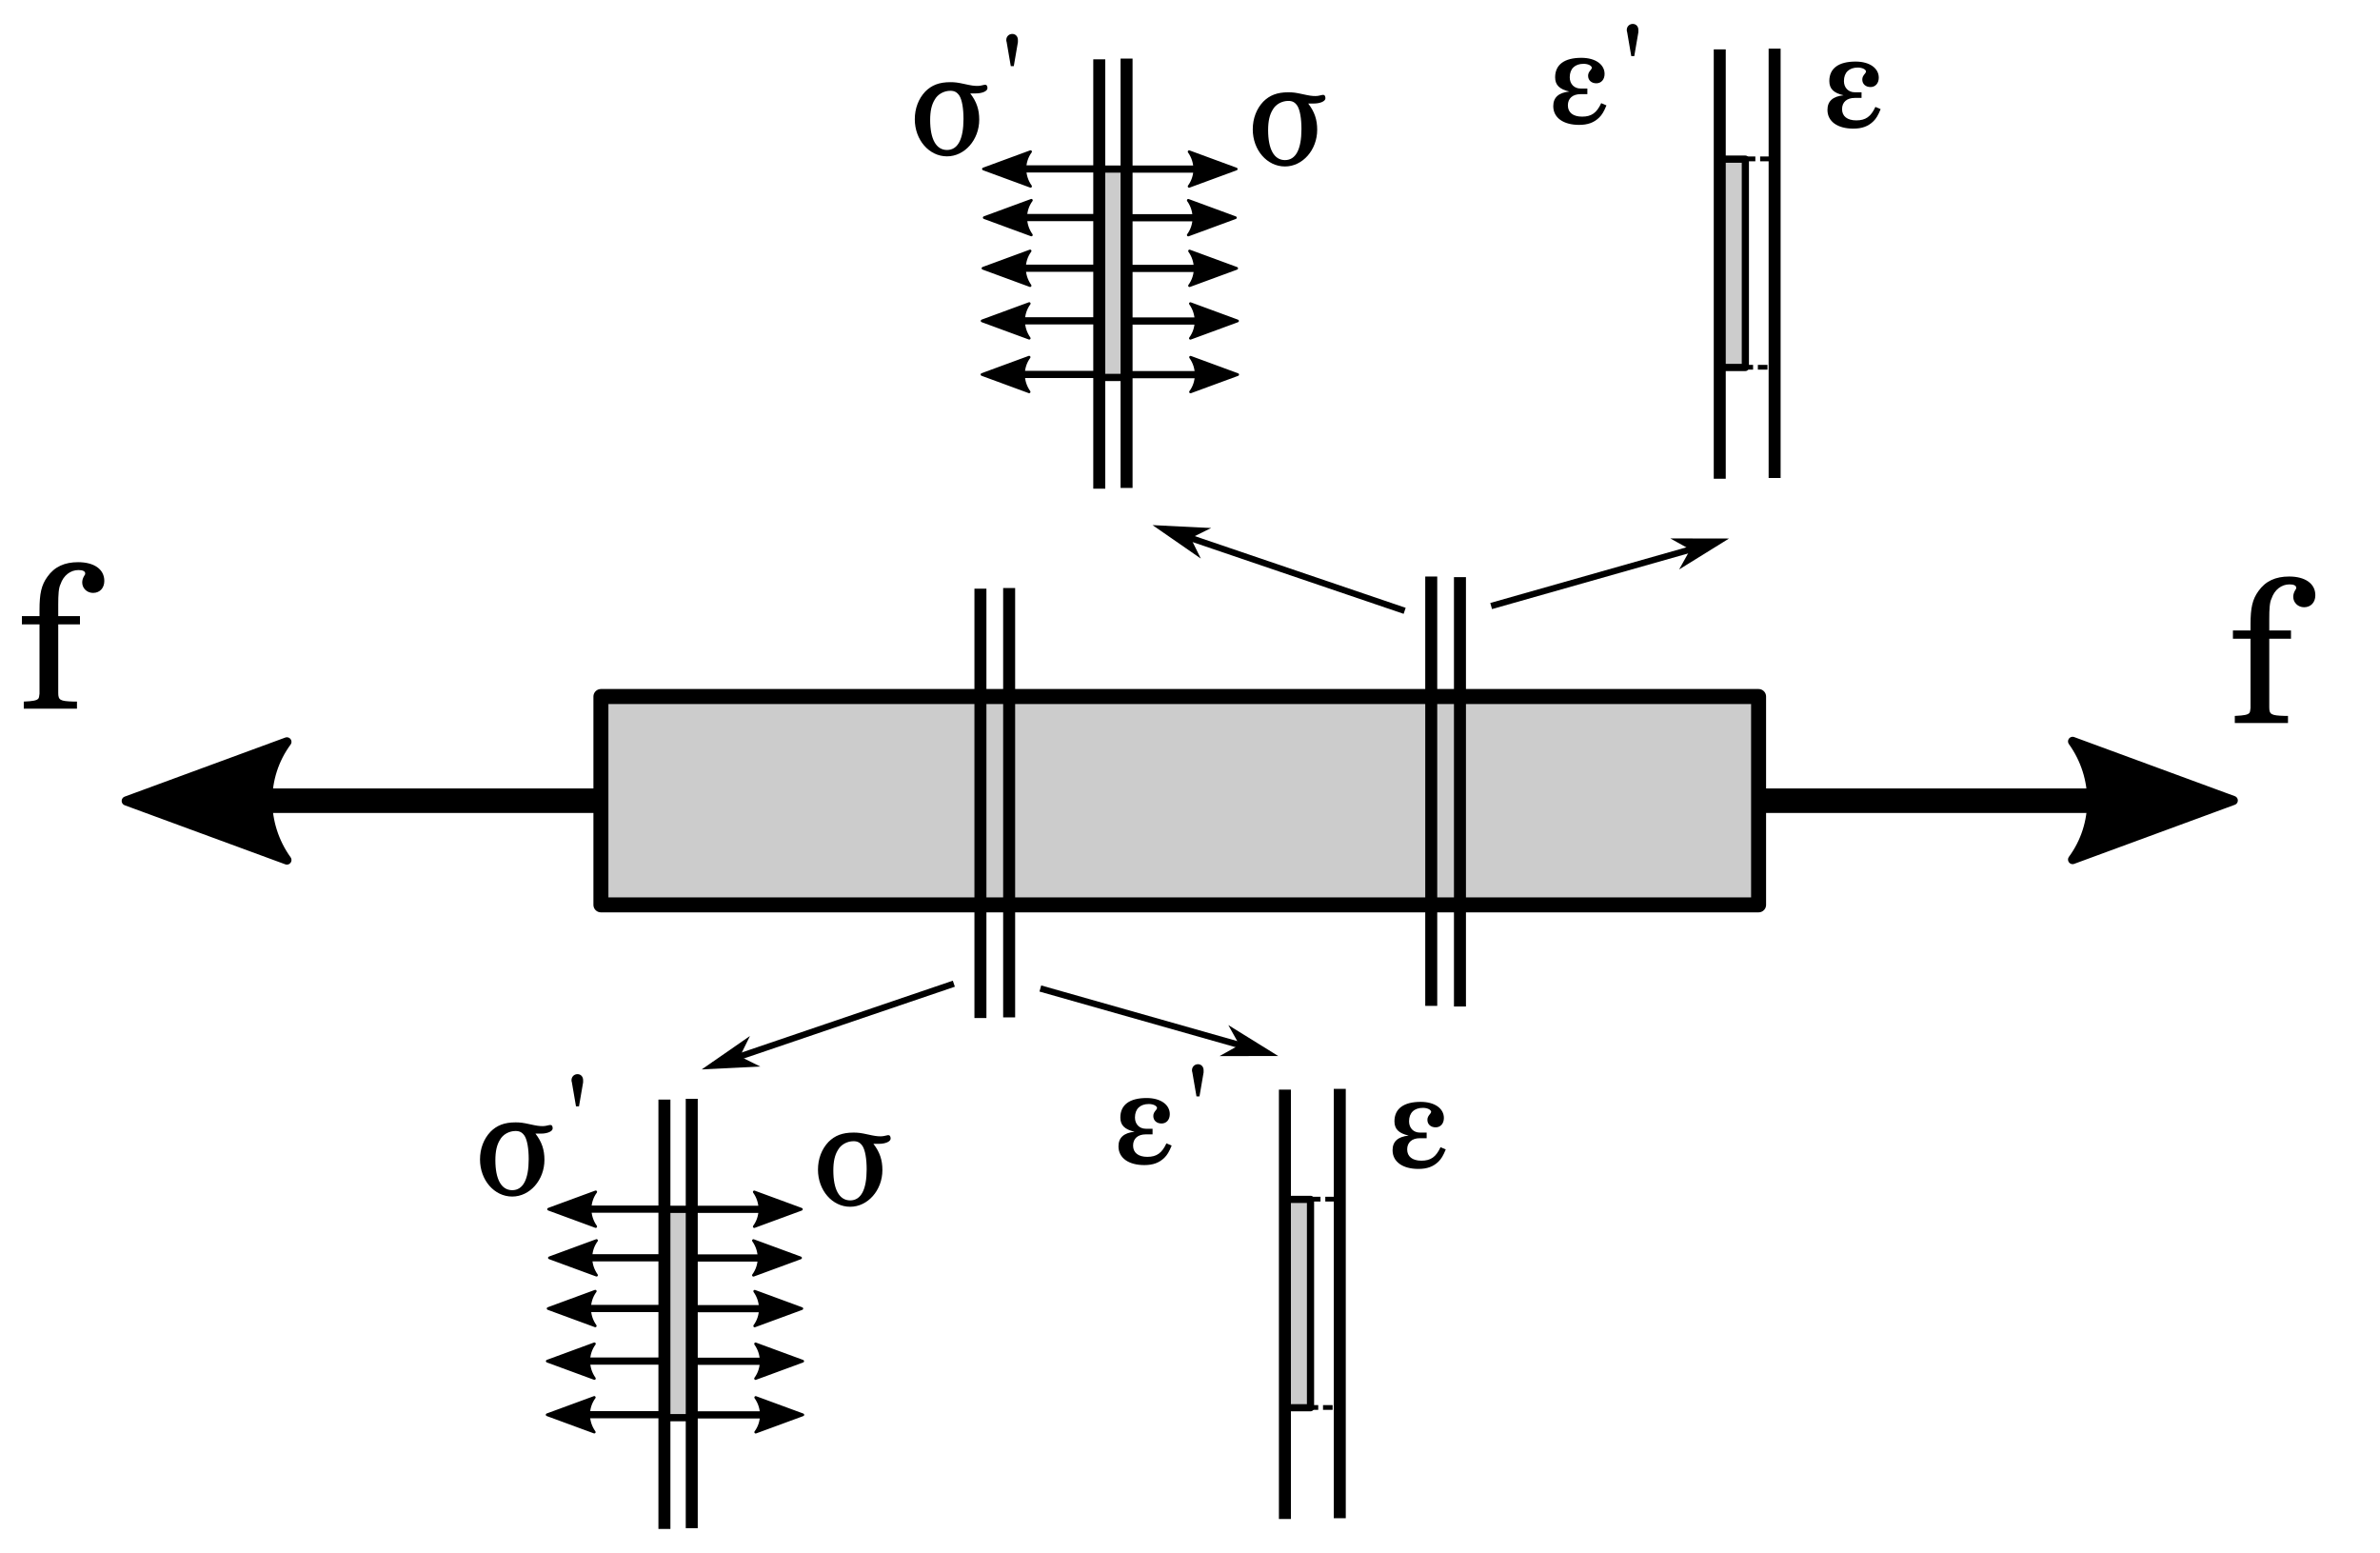
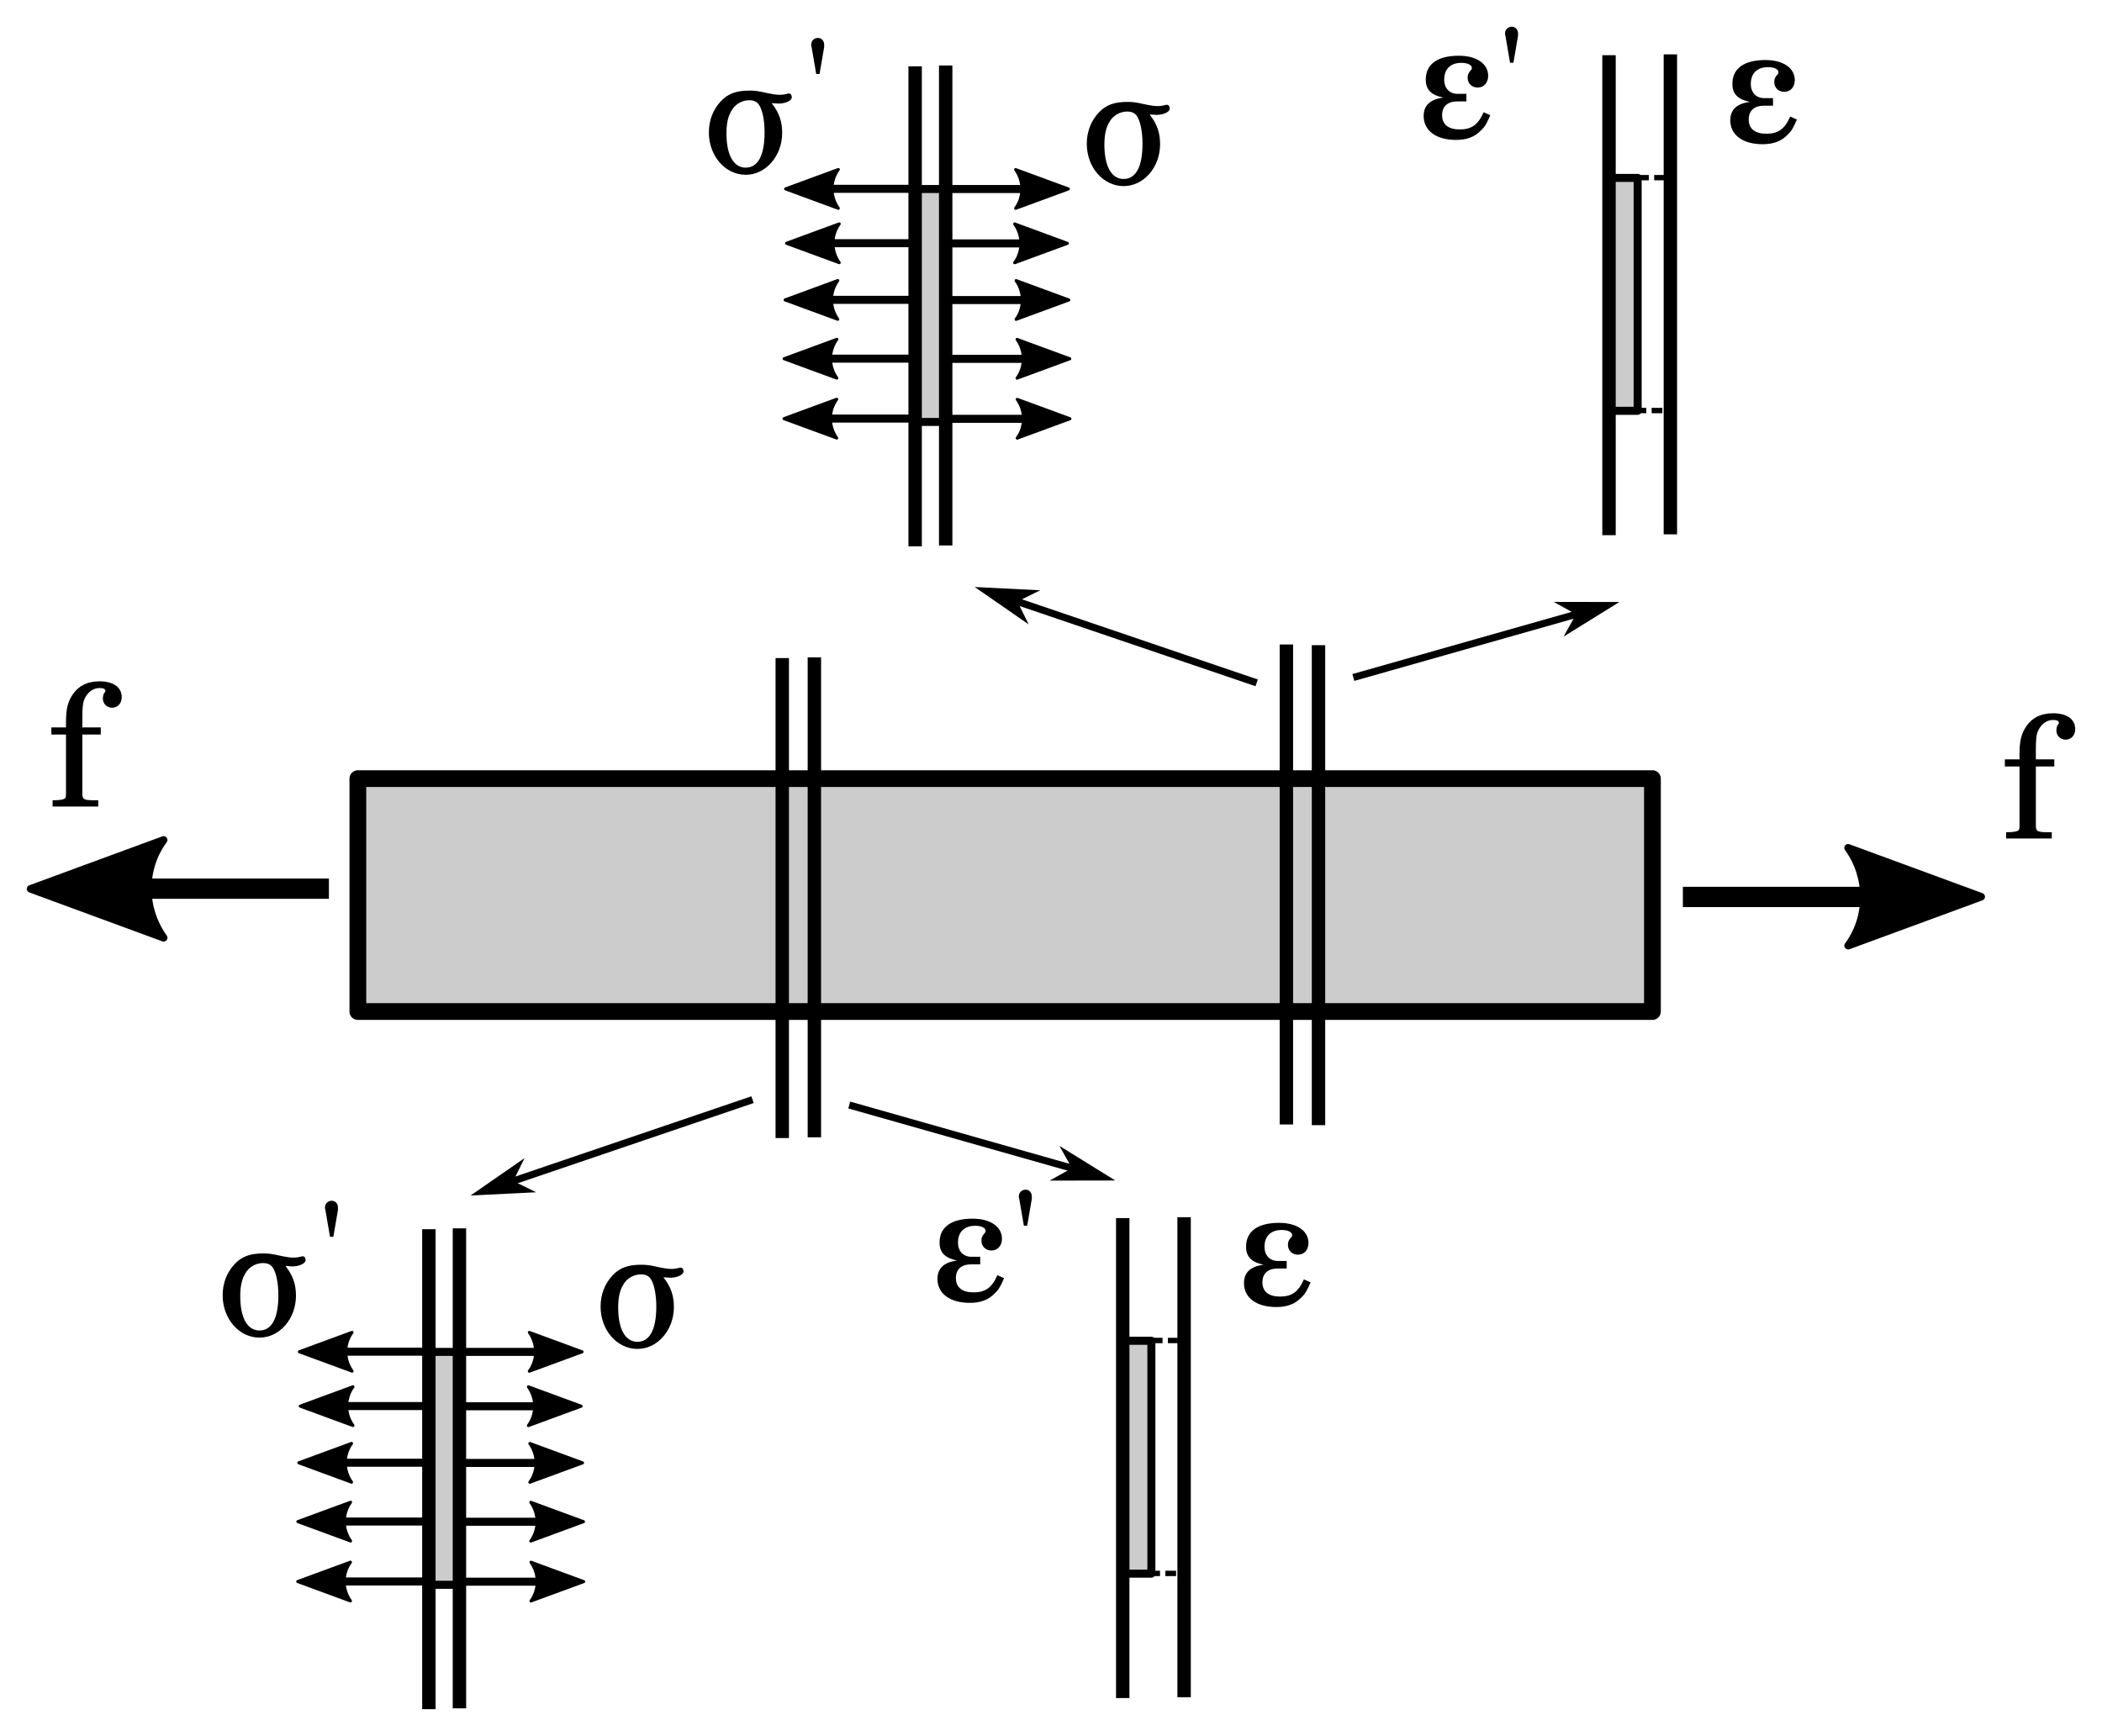
- <svg xmlns="http://www.w3.org/2000/svg" width="99.279mm" height="64.766mm" viewBox="0 0 99.279 64.766" version="1.1" id="svg8">
+ <svg xmlns="http://www.w3.org/2000/svg" width="78.41mm" height="64.766mm" viewBox="0 0 78.41 64.766" version="1.1" id="svg8">
  <defs id="defs2">
    <marker style="overflow:visible" id="marker4915" refX="0" refY="0" orient="auto">
      <path transform="matrix(-0.4,0,0,-0.4,-4,0)" style="fill:#000000;fill-opacity:1;fill-rule:evenodd;stroke:#000000;stroke-width:1pt;stroke-opacity:1" d="M 0,0 5,-5 -12.5,0 5,5 Z" id="path4913" />
    </marker>
    <marker orient="auto" refY="0" refX="0" id="Arrow1Mend" style="overflow:visible">
      <path id="path4651" d="M 0,0 5,-5 -12.5,0 5,5 Z" style="fill:#000000;fill-opacity:1;fill-rule:evenodd;stroke:#000000;stroke-width:1pt;stroke-opacity:1" transform="matrix(-0.4,0,0,-0.4,-4,0)" />
    </marker>
    <marker style="overflow:visible" id="marker4909" refX="0" refY="0" orient="auto">
      <path transform="matrix(-0.2,0,0,-0.2,-1.2,0)" style="fill:#000000;fill-opacity:1;fill-rule:evenodd;stroke:#000000;stroke-width:1pt;stroke-opacity:1" d="M 0,0 5,-5 -12.5,0 5,5 Z" id="path4907" />
    </marker>
    <marker style="overflow:visible" id="marker5745" refX="0" refY="0" orient="auto">
      <path transform="scale(-0.6)" d="M 8.719,4.034 -2.207,0.016 8.719,-4.002 c -1.745,2.372 -1.735,5.617 -6e-7,8.035 z" style="fill:#000000;fill-opacity:1;fill-rule:evenodd;stroke:#000000;stroke-width:0.625;stroke-linejoin:round;stroke-opacity:1" id="path5743" />
    </marker>
    <marker orient="auto" refY="0" refX="0" id="marker10195" style="overflow:visible">
      <path id="path10193" d="M 0,0 5,-5 -12.5,0 5,5 Z" style="fill:#000000;fill-opacity:1;fill-rule:evenodd;stroke:#000000;stroke-width:1pt;stroke-opacity:1" transform="matrix(-0.4,0,0,-0.4,-4,0)" />
    </marker>
    <marker style="overflow:visible" id="marker9957" refX="0" refY="0" orient="auto">
      <path transform="matrix(0.4,0,0,0.4,4,0)" style="fill:#000000;fill-opacity:1;fill-rule:evenodd;stroke:#000000;stroke-width:1pt;stroke-opacity:1" d="M 0,0 5,-5 -12.5,0 5,5 Z" id="path9955" />
    </marker>
    <marker orient="auto" refY="0" refX="0" id="Arrow1Sstart" style="overflow:visible">
      <path id="path8677" d="M 0,0 5,-5 -12.5,0 5,5 Z" style="fill:#666666;fill-opacity:1;fill-rule:evenodd;stroke:#666666;stroke-width:1pt;stroke-opacity:1" transform="matrix(0.2,0,0,0.2,1.2,0)" />
    </marker>
    <marker orient="auto" refY="0" refX="0" id="Arrow2Send" style="overflow:visible">
      <path id="path8698" style="fill:#000000;fill-opacity:1;fill-rule:evenodd;stroke:#000000;stroke-width:0.625;stroke-linejoin:round;stroke-opacity:1" d="M 8.719,4.034 -2.207,0.016 8.719,-4.002 c -1.745,2.372 -1.735,5.617 -6e-7,8.035 z" transform="matrix(-0.3,0,0,-0.3,0.69,0)" />
    </marker>
    <marker orient="auto" refY="0" refX="0" id="marker9163" style="overflow:visible">
      <path id="path9161" style="fill:#000000;fill-opacity:1;fill-rule:evenodd;stroke:#000000;stroke-width:0.625;stroke-linejoin:round;stroke-opacity:1" d="M 8.719,4.034 -2.207,0.016 8.719,-4.002 c -1.745,2.372 -1.735,5.617 -6e-7,8.035 z" transform="scale(-0.6)" />
    </marker>
    <marker orient="auto" refY="0" refX="0" id="Arrow1Send" style="overflow:visible">
      <path id="path8680" d="M 0,0 5,-5 -12.5,0 5,5 Z" style="fill:#000000;fill-opacity:1;fill-rule:evenodd;stroke:#000000;stroke-width:1pt;stroke-opacity:1" transform="matrix(-0.2,0,0,-0.2,-1.2,0)" />
    </marker>
    <marker orient="auto" refY="0" refX="0" id="Arrow2Mend" style="overflow:visible">
      <path id="path8692" style="fill:#000000;fill-opacity:1;fill-rule:evenodd;stroke:#000000;stroke-width:0.625;stroke-linejoin:round;stroke-opacity:1" d="M 8.719,4.034 -2.207,0.016 8.719,-4.002 c -1.745,2.372 -1.735,5.617 -6e-7,8.035 z" transform="scale(-0.6)" />
    </marker>
    <marker orient="auto" refY="0" refX="0" id="Arrow2Lend" style="overflow:visible">
      <path id="path8686" style="fill:#000000;fill-opacity:1;fill-rule:evenodd;stroke:#000000;stroke-width:0.625;stroke-linejoin:round;stroke-opacity:1" d="M 8.719,4.034 -2.207,0.016 8.719,-4.002 c -1.745,2.372 -1.735,5.617 -6e-7,8.035 z" transform="matrix(-1.1,0,0,-1.1,-1.1,0)" />
    </marker>
    <marker orient="auto" refY="0" refX="0" id="Arrow1Lstart" style="overflow:visible">
      <path id="path8665" d="M 0,0 5,-5 -12.5,0 5,5 Z" style="fill:#000000;fill-opacity:1;fill-rule:evenodd;stroke:#000000;stroke-width:1pt;stroke-opacity:1" transform="matrix(0.8,0,0,0.8,10,0)" />
    </marker>
    <marker orient="auto" refY="0" refX="0" id="marker9163-3" style="overflow:visible">
      <path id="path9161-6" style="fill:#000000;fill-opacity:1;fill-rule:evenodd;stroke:#000000;stroke-width:0.625;stroke-linejoin:round;stroke-opacity:1" d="M 8.719,4.034 -2.207,0.016 8.719,-4.002 c -1.745,2.372 -1.735,5.617 -6e-7,8.035 z" transform="scale(-0.6)" />
    </marker>
    <marker orient="auto" refY="0" refX="0" id="marker9163-6" style="overflow:visible">
      <path id="path9161-2" style="fill:#000000;fill-opacity:1;fill-rule:evenodd;stroke:#000000;stroke-width:0.625;stroke-linejoin:round;stroke-opacity:1" d="M 8.719,4.034 -2.207,0.016 8.719,-4.002 c -1.745,2.372 -1.735,5.617 -6e-7,8.035 z" transform="scale(-0.6)" />
    </marker>
    <marker style="overflow:visible" id="marker5745-0" refX="0" refY="0" orient="auto">
      <path transform="scale(-0.6)" d="M 8.719,4.034 -2.207,0.016 8.719,-4.002 c -1.745,2.372 -1.735,5.617 -6e-7,8.035 z" style="fill:#000000;fill-opacity:1;fill-rule:evenodd;stroke:#000000;stroke-width:0.625;stroke-linejoin:round;stroke-opacity:1" id="path5743-9" />
    </marker>
    <marker style="overflow:visible" id="marker5745-0-6" refX="0" refY="0" orient="auto">
      <path transform="scale(-0.6)" d="M 8.719,4.034 -2.207,0.016 8.719,-4.002 c -1.745,2.372 -1.735,5.617 -6e-7,8.035 z" style="fill:#000000;fill-opacity:1;fill-rule:evenodd;stroke:#000000;stroke-width:0.625;stroke-linejoin:round;stroke-opacity:1" id="path5743-9-0" />
    </marker>
    <marker style="overflow:visible" id="marker5745-6" refX="0" refY="0" orient="auto">
      <path transform="scale(-0.6)" d="M 8.719,4.034 -2.207,0.016 8.719,-4.002 c -1.745,2.372 -1.735,5.617 -6e-7,8.035 z" style="fill:#000000;fill-opacity:1;fill-rule:evenodd;stroke:#000000;stroke-width:0.625;stroke-linejoin:round;stroke-opacity:1" id="path5743-2" />
    </marker>
    <marker style="overflow:visible" id="marker5745-0-6-8" refX="0" refY="0" orient="auto">
      <path transform="scale(-0.6)" d="M 8.719,4.034 -2.207,0.016 8.719,-4.002 c -1.745,2.372 -1.735,5.617 -6e-7,8.035 z" style="fill:#000000;fill-opacity:1;fill-rule:evenodd;stroke:#000000;stroke-width:0.625;stroke-linejoin:round;stroke-opacity:1" id="path5743-9-0-7" />
    </marker>
    <marker style="overflow:visible" id="marker5745-0-6-8-7" refX="0" refY="0" orient="auto">
      <path transform="scale(-0.6)" d="M 8.719,4.034 -2.207,0.016 8.719,-4.002 c -1.745,2.372 -1.735,5.617 -6e-7,8.035 z" style="fill:#000000;fill-opacity:1;fill-rule:evenodd;stroke:#000000;stroke-width:0.625;stroke-linejoin:round;stroke-opacity:1" id="path5743-9-0-7-5" />
    </marker>
    <marker style="overflow:visible" id="marker5745-0-6-3" refX="0" refY="0" orient="auto">
      <path transform="scale(-0.6)" d="M 8.719,4.034 -2.207,0.016 8.719,-4.002 c -1.745,2.372 -1.735,5.617 -6e-7,8.035 z" style="fill:#000000;fill-opacity:1;fill-rule:evenodd;stroke:#000000;stroke-width:0.625;stroke-linejoin:round;stroke-opacity:1" id="path5743-9-0-5" />
    </marker>
    <marker style="overflow:visible" id="marker5745-6-6" refX="0" refY="0" orient="auto">
      <path transform="scale(-0.6)" d="M 8.719,4.034 -2.207,0.016 8.719,-4.002 c -1.745,2.372 -1.735,5.617 -6e-7,8.035 z" style="fill:#000000;fill-opacity:1;fill-rule:evenodd;stroke:#000000;stroke-width:0.625;stroke-linejoin:round;stroke-opacity:1" id="path5743-2-2" />
    </marker>
    <marker style="overflow:visible" id="marker5745-0-9" refX="0" refY="0" orient="auto">
      <path transform="scale(-0.6)" d="M 8.719,4.034 -2.207,0.016 8.719,-4.002 c -1.745,2.372 -1.735,5.617 -6e-7,8.035 z" style="fill:#000000;fill-opacity:1;fill-rule:evenodd;stroke:#000000;stroke-width:0.625;stroke-linejoin:round;stroke-opacity:1" id="path5743-9-1" />
    </marker>
    <marker style="overflow:visible" id="marker5745-2" refX="0" refY="0" orient="auto">
      <path transform="scale(-0.6)" d="M 8.719,4.034 -2.207,0.016 8.719,-4.002 c -1.745,2.372 -1.735,5.617 -6e-7,8.035 z" style="fill:#000000;fill-opacity:1;fill-rule:evenodd;stroke:#000000;stroke-width:0.625;stroke-linejoin:round;stroke-opacity:1" id="path5743-7" />
    </marker>
    <marker style="overflow:visible" id="marker5745-0-6-8-7-6" refX="0" refY="0" orient="auto">
      <path transform="scale(-0.6)" d="M 8.719,4.034 -2.207,0.016 8.719,-4.002 c -1.745,2.372 -1.735,5.617 -6e-7,8.035 z" style="fill:#000000;fill-opacity:1;fill-rule:evenodd;stroke:#000000;stroke-width:0.625;stroke-linejoin:round;stroke-opacity:1" id="path5743-9-0-7-5-1" />
    </marker>
    <marker style="overflow:visible" id="marker5745-0-6-3-8" refX="0" refY="0" orient="auto">
      <path transform="scale(-0.6)" d="M 8.719,4.034 -2.207,0.016 8.719,-4.002 c -1.745,2.372 -1.735,5.617 -6e-7,8.035 z" style="fill:#000000;fill-opacity:1;fill-rule:evenodd;stroke:#000000;stroke-width:0.625;stroke-linejoin:round;stroke-opacity:1" id="path5743-9-0-5-7" />
    </marker>
    <marker style="overflow:visible" id="marker5745-6-6-9" refX="0" refY="0" orient="auto">
      <path transform="scale(-0.6)" d="M 8.719,4.034 -2.207,0.016 8.719,-4.002 c -1.745,2.372 -1.735,5.617 -6e-7,8.035 z" style="fill:#000000;fill-opacity:1;fill-rule:evenodd;stroke:#000000;stroke-width:0.625;stroke-linejoin:round;stroke-opacity:1" id="path5743-2-2-2" />
    </marker>
    <marker style="overflow:visible" id="marker5745-0-9-0" refX="0" refY="0" orient="auto">
      <path transform="scale(-0.6)" d="M 8.719,4.034 -2.207,0.016 8.719,-4.002 c -1.745,2.372 -1.735,5.617 -6e-7,8.035 z" style="fill:#000000;fill-opacity:1;fill-rule:evenodd;stroke:#000000;stroke-width:0.625;stroke-linejoin:round;stroke-opacity:1" id="path5743-9-1-2" />
    </marker>
    <marker style="overflow:visible" id="marker5745-2-3" refX="0" refY="0" orient="auto">
      <path transform="scale(-0.6)" d="M 8.719,4.034 -2.207,0.016 8.719,-4.002 c -1.745,2.372 -1.735,5.617 -6e-7,8.035 z" style="fill:#000000;fill-opacity:1;fill-rule:evenodd;stroke:#000000;stroke-width:0.625;stroke-linejoin:round;stroke-opacity:1" id="path5743-7-7" />
    </marker>
    <marker style="overflow:visible" id="marker5745-0-6-8-5" refX="0" refY="0" orient="auto">
      <path transform="scale(-0.6)" d="M 8.719,4.034 -2.207,0.016 8.719,-4.002 c -1.745,2.372 -1.735,5.617 -6e-7,8.035 z" style="fill:#000000;fill-opacity:1;fill-rule:evenodd;stroke:#000000;stroke-width:0.625;stroke-linejoin:round;stroke-opacity:1" id="path5743-9-0-7-9" />
    </marker>
    <marker style="overflow:visible" id="marker5745-0-6-2" refX="0" refY="0" orient="auto">
      <path transform="scale(-0.6)" d="M 8.719,4.034 -2.207,0.016 8.719,-4.002 c -1.745,2.372 -1.735,5.617 -6e-7,8.035 z" style="fill:#000000;fill-opacity:1;fill-rule:evenodd;stroke:#000000;stroke-width:0.625;stroke-linejoin:round;stroke-opacity:1" id="path5743-9-0-2" />
    </marker>
    <marker style="overflow:visible" id="marker5745-6-8" refX="0" refY="0" orient="auto">
      <path transform="scale(-0.6)" d="M 8.719,4.034 -2.207,0.016 8.719,-4.002 c -1.745,2.372 -1.735,5.617 -6e-7,8.035 z" style="fill:#000000;fill-opacity:1;fill-rule:evenodd;stroke:#000000;stroke-width:0.625;stroke-linejoin:round;stroke-opacity:1" id="path5743-2-9" />
    </marker>
    <marker style="overflow:visible" id="marker5745-0-7" refX="0" refY="0" orient="auto">
      <path transform="scale(-0.6)" d="M 8.719,4.034 -2.207,0.016 8.719,-4.002 c -1.745,2.372 -1.735,5.617 -6e-7,8.035 z" style="fill:#000000;fill-opacity:1;fill-rule:evenodd;stroke:#000000;stroke-width:0.625;stroke-linejoin:round;stroke-opacity:1" id="path5743-9-3" />
    </marker>
    <marker style="overflow:visible" id="marker5745-61" refX="0" refY="0" orient="auto">
      <path transform="scale(-0.6)" d="M 8.719,4.034 -2.207,0.016 8.719,-4.002 c -1.745,2.372 -1.735,5.617 -6e-7,8.035 z" style="fill:#000000;fill-opacity:1;fill-rule:evenodd;stroke:#000000;stroke-width:0.625;stroke-linejoin:round;stroke-opacity:1" id="path5743-29" />
    </marker>
    <marker style="overflow:visible" id="marker4915-3" refX="0" refY="0" orient="auto">
      <path transform="matrix(-0.4,0,0,-0.4,-4,0)" style="fill:#000000;fill-opacity:1;fill-rule:evenodd;stroke:#000000;stroke-width:1pt;stroke-opacity:1" d="M 0,0 5,-5 -12.5,0 5,5 Z" id="path4913-6" />
    </marker>
    <marker orient="auto" refY="0" refX="0" id="Arrow1Mend-7" style="overflow:visible">
      <path id="path4651-5" d="M 0,0 5,-5 -12.5,0 5,5 Z" style="fill:#000000;fill-opacity:1;fill-rule:evenodd;stroke:#000000;stroke-width:1pt;stroke-opacity:1" transform="matrix(-0.4,0,0,-0.4,-4,0)" />
    </marker>
    <marker style="overflow:visible" id="marker5745-0-6-8-7-2" refX="0" refY="0" orient="auto">
      <path transform="scale(-0.6)" d="M 8.719,4.034 -2.207,0.016 8.719,-4.002 c -1.745,2.372 -1.735,5.617 -6e-7,8.035 z" style="fill:#000000;fill-opacity:1;fill-rule:evenodd;stroke:#000000;stroke-width:0.625;stroke-linejoin:round;stroke-opacity:1" id="path5743-9-0-7-5-7" />
    </marker>
    <marker style="overflow:visible" id="marker5745-0-6-3-0" refX="0" refY="0" orient="auto">
      <path transform="scale(-0.6)" d="M 8.719,4.034 -2.207,0.016 8.719,-4.002 c -1.745,2.372 -1.735,5.617 -6e-7,8.035 z" style="fill:#000000;fill-opacity:1;fill-rule:evenodd;stroke:#000000;stroke-width:0.625;stroke-linejoin:round;stroke-opacity:1" id="path5743-9-0-5-9" />
    </marker>
    <marker style="overflow:visible" id="marker5745-6-6-3" refX="0" refY="0" orient="auto">
      <path transform="scale(-0.6)" d="M 8.719,4.034 -2.207,0.016 8.719,-4.002 c -1.745,2.372 -1.735,5.617 -6e-7,8.035 z" style="fill:#000000;fill-opacity:1;fill-rule:evenodd;stroke:#000000;stroke-width:0.625;stroke-linejoin:round;stroke-opacity:1" id="path5743-2-2-6" />
    </marker>
    <marker style="overflow:visible" id="marker5745-0-9-06" refX="0" refY="0" orient="auto">
      <path transform="scale(-0.6)" d="M 8.719,4.034 -2.207,0.016 8.719,-4.002 c -1.745,2.372 -1.735,5.617 -6e-7,8.035 z" style="fill:#000000;fill-opacity:1;fill-rule:evenodd;stroke:#000000;stroke-width:0.625;stroke-linejoin:round;stroke-opacity:1" id="path5743-9-1-26" />
    </marker>
    <marker style="overflow:visible" id="marker5745-2-1" refX="0" refY="0" orient="auto">
      <path transform="scale(-0.6)" d="M 8.719,4.034 -2.207,0.016 8.719,-4.002 c -1.745,2.372 -1.735,5.617 -6e-7,8.035 z" style="fill:#000000;fill-opacity:1;fill-rule:evenodd;stroke:#000000;stroke-width:0.625;stroke-linejoin:round;stroke-opacity:1" id="path5743-7-8" />
    </marker>
    <marker style="overflow:visible" id="marker5745-0-6-8-79" refX="0" refY="0" orient="auto">
      <path transform="scale(-0.6)" d="M 8.719,4.034 -2.207,0.016 8.719,-4.002 c -1.745,2.372 -1.735,5.617 -6e-7,8.035 z" style="fill:#000000;fill-opacity:1;fill-rule:evenodd;stroke:#000000;stroke-width:0.625;stroke-linejoin:round;stroke-opacity:1" id="path5743-9-0-7-2" />
    </marker>
    <marker style="overflow:visible" id="marker5745-0-6-0" refX="0" refY="0" orient="auto">
      <path transform="scale(-0.6)" d="M 8.719,4.034 -2.207,0.016 8.719,-4.002 c -1.745,2.372 -1.735,5.617 -6e-7,8.035 z" style="fill:#000000;fill-opacity:1;fill-rule:evenodd;stroke:#000000;stroke-width:0.625;stroke-linejoin:round;stroke-opacity:1" id="path5743-9-0-23" />
    </marker>
    <marker style="overflow:visible" id="marker5745-6-7" refX="0" refY="0" orient="auto">
      <path transform="scale(-0.6)" d="M 8.719,4.034 -2.207,0.016 8.719,-4.002 c -1.745,2.372 -1.735,5.617 -6e-7,8.035 z" style="fill:#000000;fill-opacity:1;fill-rule:evenodd;stroke:#000000;stroke-width:0.625;stroke-linejoin:round;stroke-opacity:1" id="path5743-2-5" />
    </marker>
    <marker style="overflow:visible" id="marker5745-0-92" refX="0" refY="0" orient="auto">
      <path transform="scale(-0.6)" d="M 8.719,4.034 -2.207,0.016 8.719,-4.002 c -1.745,2.372 -1.735,5.617 -6e-7,8.035 z" style="fill:#000000;fill-opacity:1;fill-rule:evenodd;stroke:#000000;stroke-width:0.625;stroke-linejoin:round;stroke-opacity:1" id="path5743-9-2" />
    </marker>
    <marker style="overflow:visible" id="marker5745-8" refX="0" refY="0" orient="auto">
      <path transform="scale(-0.6)" d="M 8.719,4.034 -2.207,0.016 8.719,-4.002 c -1.745,2.372 -1.735,5.617 -6e-7,8.035 z" style="fill:#000000;fill-opacity:1;fill-rule:evenodd;stroke:#000000;stroke-width:0.625;stroke-linejoin:round;stroke-opacity:1" id="path5743-97" />
    </marker>
+     <marker orient="auto" refY="0" refX="0" id="marker9163-3-36" style="overflow:visible">
+       <path id="path9161-6-7" style="fill:#000000;fill-opacity:1;fill-rule:evenodd;stroke:#000000;stroke-width:0.625;stroke-linejoin:round;stroke-opacity:1" d="M 8.719,4.034 -2.207,0.016 8.719,-4.002 c -1.745,2.372 -1.735,5.617 -6e-7,8.035 z" transform="scale(-0.6)" />
+     </marker>
  </defs>
-   <g id="layer1" transform="translate(-6.156562,-97.16675)">
+   <g id="layer1" transform="translate(-17.87386,-97.16675)">
    <rect style="color:#000000;display:inline;overflow:visible;visibility:visible;opacity:1;fill:#cccccc;fill-opacity:1;fill-rule:nonzero;stroke:#000000;stroke-width:0.625;stroke-linecap:square;stroke-linejoin:round;stroke-miterlimit:4;stroke-dasharray:none;stroke-dashoffset:0;stroke-opacity:1;marker:none;enable-background:accumulate" id="rect8661" width="8.689" height="48.291" x="126.216" y="-79.514" transform="rotate(90)" />
-     <path style="fill:none;fill-rule:evenodd;stroke:#000000;stroke-width:1.022;stroke-linecap:butt;stroke-linejoin:miter;stroke-miterlimit:2;stroke-dasharray:none;stroke-opacity:1;marker-end:url(#marker9163)" d="M 31.223,130.561 H 12.777" id="path8663" />
-     <text xml:space="preserve" style="font-style:normal;font-variant:normal;font-weight:normal;font-stretch:normal;font-size:7.256px;line-height:125%;font-family:'Make fun of me DEMO';-inkscape-font-specification:'Make fun of me DEMO';letter-spacing:0px;word-spacing:0px;fill:#000000;fill-opacity:1;stroke:none;stroke-width:0.13px;stroke-linecap:butt;stroke-linejoin:miter;stroke-opacity:1" x="6.916" y="126.72" id="text9115">
-       <tspan id="tspan9113" x="6.916" y="126.72" style="font-style:normal;font-variant:normal;font-weight:normal;font-stretch:normal;font-size:8.293px;font-family:'Century Schoolbook L';-inkscape-font-specification:'Century Schoolbook L';stroke-width:0.13px">f</tspan>
+     <text xml:space="preserve" style="font-style:normal;font-variant:normal;font-weight:normal;font-stretch:normal;font-size:7.256px;line-height:125%;font-family:'Make fun of me DEMO';-inkscape-font-specification:'Make fun of me DEMO';letter-spacing:0px;word-spacing:0px;fill:#000000;fill-opacity:1;stroke:none;stroke-width:0.13px;stroke-linecap:butt;stroke-linejoin:miter;stroke-opacity:1" x="92.534" y="128.45" id="text9115">
+       <tspan id="tspan9113" x="92.534" y="128.45" style="font-style:normal;font-variant:normal;font-weight:normal;font-stretch:normal;font-size:6.35px;font-family:'Century Schoolbook L';-inkscape-font-specification:'Century Schoolbook L';stroke-width:0.13px">f</tspan>
    </text>
    <text xml:space="preserve" style="font-style:normal;font-variant:normal;font-weight:normal;font-stretch:normal;font-size:14.817px;line-height:125%;font-family:'Century Schoolbook L';-inkscape-font-specification:'Century Schoolbook L';letter-spacing:0px;word-spacing:0px;fill:#000000;fill-opacity:1;stroke:none;stroke-width:0.265px;stroke-linecap:butt;stroke-linejoin:miter;stroke-opacity:1" x="30.402" y="124.478" id="text9773">
      <tspan id="tspan9771" x="30.402" y="137.678" style="font-style:normal;font-variant:normal;font-weight:normal;font-stretch:normal;font-family:'Century Schoolbook L';-inkscape-font-specification:'Century Schoolbook L';stroke-width:0.265px" />
    </text>
-     <path style="fill:none;fill-rule:evenodd;stroke:#000000;stroke-width:1.022;stroke-linecap:butt;stroke-linejoin:miter;stroke-miterlimit:2;stroke-dasharray:none;stroke-opacity:1;marker-end:url(#marker9163-3)" d="m 79.514,130.561 h 18.446" id="path8663-7" />
-     <text xml:space="preserve" style="font-style:normal;font-variant:normal;font-weight:normal;font-stretch:normal;font-size:7.256px;line-height:125%;font-family:'Make fun of me DEMO';-inkscape-font-specification:'Make fun of me DEMO';letter-spacing:0px;word-spacing:0px;fill:#000000;fill-opacity:1;stroke:none;stroke-width:0.13px;stroke-linecap:butt;stroke-linejoin:miter;stroke-opacity:1" x="99.145" y="127.319" id="text9115-5">
-       <tspan id="tspan9113-3" x="99.145" y="127.319" style="font-style:normal;font-variant:normal;font-weight:normal;font-stretch:normal;font-size:8.293px;font-family:'Century Schoolbook L';-inkscape-font-specification:'Century Schoolbook L';stroke-width:0.13px">f</tspan>
-     </text>
+     <path style="fill:none;fill-rule:evenodd;stroke:#000000;stroke-width:0.757;stroke-linecap:butt;stroke-linejoin:miter;stroke-miterlimit:2;stroke-dasharray:none;stroke-opacity:1;marker-end:url(#marker9163-3)" d="M 80.65,130.63 H 90.774" id="path8663-7" />
    <path style="fill:none;fill-rule:evenodd;stroke:#000000;stroke-width:0.5;stroke-linecap:butt;stroke-linejoin:miter;stroke-miterlimit:4;stroke-dasharray:none;stroke-opacity:1" d="m 48.252,121.691 v 17.907" id="path5312" />
    <rect style="color:#000000;display:inline;overflow:visible;visibility:visible;opacity:1;fill:#cccccc;fill-opacity:1;fill-rule:nonzero;stroke:#000000;stroke-width:0.3;stroke-linecap:square;stroke-linejoin:round;stroke-miterlimit:4;stroke-dasharray:none;stroke-dashoffset:0;stroke-opacity:1;marker:none;enable-background:accumulate" id="rect8661-5" width="8.689" height="1.019" x="147.603" y="-34.941" transform="rotate(90)" />
    <path style="fill:none;fill-rule:evenodd;stroke:#000000;stroke-width:0.5;stroke-linecap:butt;stroke-linejoin:miter;stroke-miterlimit:4;stroke-dasharray:none;stroke-opacity:1" d="m 35.012,142.994 v 17.907" id="path5312-7" />
    <path style="fill:none;fill-rule:evenodd;stroke:#000000;stroke-width:0.3;stroke-linecap:butt;stroke-linejoin:miter;stroke-miterlimit:4;stroke-dasharray:none;stroke-opacity:1;marker-end:url(#marker5745)" d="m 34.87,147.603 h 4.319" id="path5711" />
    <path style="fill:none;fill-rule:evenodd;stroke:#000000;stroke-width:0.3;stroke-linecap:butt;stroke-linejoin:miter;stroke-miterlimit:4;stroke-dasharray:none;stroke-opacity:1;marker-end:url(#marker5745-0)" d="m 34.835,149.632 h 4.319" id="path5711-3" />
    <path style="fill:none;fill-rule:evenodd;stroke:#000000;stroke-width:0.3;stroke-linecap:butt;stroke-linejoin:miter;stroke-miterlimit:4;stroke-dasharray:none;stroke-opacity:1;marker-end:url(#marker5745-6)" d="m 34.888,151.746 h 4.319" id="path5711-6" />
    <path style="fill:none;fill-rule:evenodd;stroke:#000000;stroke-width:0.3;stroke-linecap:butt;stroke-linejoin:miter;stroke-miterlimit:4;stroke-dasharray:none;stroke-opacity:1;marker-end:url(#marker5745-0-6)" d="M 34.924,153.94 H 39.243" id="path5711-3-1" />
    <path style="fill:none;fill-rule:evenodd;stroke:#000000;stroke-width:0.3;stroke-linecap:butt;stroke-linejoin:miter;stroke-miterlimit:4;stroke-dasharray:none;stroke-opacity:1;marker-end:url(#marker5745-0-6-8)" d="m 34.93,156.176 h 4.319" id="path5711-3-1-9" />
    <text xml:space="preserve" style="font-style:normal;font-variant:normal;font-weight:normal;font-stretch:normal;font-size:6.227px;line-height:125%;font-family:'Century Schoolbook L';-inkscape-font-specification:'Century Schoolbook L';letter-spacing:0px;word-spacing:0px;fill:#000000;fill-opacity:1;stroke:none;stroke-width:0.111px;stroke-linecap:butt;stroke-linejoin:miter;stroke-opacity:1" x="40.057" y="147.4" id="text7877">
-       <tspan id="tspan7875" x="40.057" y="147.4" style="stroke-width:0.111px">σ</tspan>
+       <tspan id="tspan7875" x="40.057" y="147.4" style="font-size:6.35px;stroke-width:0.111px">σ</tspan>
    </text>
    <path style="fill:none;fill-rule:evenodd;stroke:#000000;stroke-width:0.5;stroke-linecap:butt;stroke-linejoin:miter;stroke-miterlimit:4;stroke-dasharray:none;stroke-opacity:1" d="m 47.054,121.718 v 17.907" id="path5312-3" />
    <path style="fill:none;fill-rule:evenodd;stroke:#000000;stroke-width:0.5;stroke-linecap:butt;stroke-linejoin:miter;stroke-miterlimit:4;stroke-dasharray:none;stroke-opacity:1" d="m 33.872,143.026 v 17.907" id="path5312-3-6" />
    <path style="fill:none;fill-rule:evenodd;stroke:#000000;stroke-width:0.3;stroke-linecap:butt;stroke-linejoin:miter;stroke-miterlimit:4;stroke-dasharray:none;stroke-opacity:1;marker-end:url(#marker5745-2)" d="m 33.756,147.595 h -4.319" id="path5711-0" />
    <path style="fill:none;fill-rule:evenodd;stroke:#000000;stroke-width:0.3;stroke-linecap:butt;stroke-linejoin:miter;stroke-miterlimit:4;stroke-dasharray:none;stroke-opacity:1;marker-end:url(#marker5745-0-9)" d="M 33.79,149.624 H 29.471" id="path5711-3-9" />
    <path style="fill:none;fill-rule:evenodd;stroke:#000000;stroke-width:0.3;stroke-linecap:butt;stroke-linejoin:miter;stroke-miterlimit:4;stroke-dasharray:none;stroke-opacity:1;marker-end:url(#marker5745-6-6)" d="m 33.737,151.738 h -4.319" id="path5711-6-3" />
    <path style="fill:none;fill-rule:evenodd;stroke:#000000;stroke-width:0.3;stroke-linecap:butt;stroke-linejoin:miter;stroke-miterlimit:4;stroke-dasharray:none;stroke-opacity:1;marker-end:url(#marker5745-0-6-3)" d="M 33.701,153.932 H 29.382" id="path5711-3-1-6" />
    <path style="fill:none;fill-rule:evenodd;stroke:#000000;stroke-width:0.3;stroke-linecap:butt;stroke-linejoin:miter;stroke-miterlimit:4;stroke-dasharray:none;stroke-opacity:1;marker-end:url(#marker5745-0-6-8-7)" d="m 33.696,156.168 h -4.319" id="path5711-3-1-9-0" />
    <text xml:space="preserve" style="font-style:normal;font-variant:normal;font-weight:normal;font-stretch:normal;font-size:6.227px;line-height:125%;font-family:'Century Schoolbook L';-inkscape-font-specification:'Century Schoolbook L';letter-spacing:0px;word-spacing:0px;fill:#000000;fill-opacity:1;stroke:none;stroke-width:0.111px;stroke-linecap:butt;stroke-linejoin:miter;stroke-opacity:1" x="25.96" y="146.976" id="text7877-6">
-       <tspan id="tspan7875-2" x="25.96" y="146.976" style="stroke-width:0.111px">σ</tspan>
+       <tspan id="tspan7875-2" x="25.96" y="146.976" style="font-size:6.35px;stroke-width:0.111px">σ</tspan>
    </text>
    <text xml:space="preserve" style="font-style:normal;font-variant:normal;font-weight:normal;font-stretch:normal;font-size:5.644px;line-height:125%;font-family:'Century Schoolbook L';-inkscape-font-specification:'Century Schoolbook L';letter-spacing:0px;word-spacing:0px;fill:#000000;fill-opacity:1;stroke:none;stroke-width:0.265px;stroke-linecap:butt;stroke-linejoin:miter;stroke-opacity:1" x="29.667" y="146.121" id="text4729">
      <tspan id="tspan4727" x="29.667" y="146.121" style="stroke-width:0.265px">'</tspan>
    </text>
    <rect style="color:#000000;display:inline;overflow:visible;visibility:visible;opacity:1;fill:#cccccc;fill-opacity:1;fill-rule:nonzero;stroke:#000000;stroke-width:0.3;stroke-linecap:square;stroke-linejoin:round;stroke-miterlimit:4;stroke-dasharray:none;stroke-dashoffset:0;stroke-opacity:1;marker:none;enable-background:accumulate" id="rect8661-5-3" width="8.689" height="1.019" x="147.188" y="-60.823" transform="rotate(90)" />
    <path style="fill:none;fill-rule:evenodd;stroke:#000000;stroke-width:0.5;stroke-linecap:butt;stroke-linejoin:miter;stroke-miterlimit:4;stroke-dasharray:none;stroke-opacity:1" d="m 62.044,142.579 v 17.907" id="path5312-7-1" />
    <path style="fill:none;fill-rule:evenodd;stroke:#000000;stroke-width:0.5;stroke-linecap:butt;stroke-linejoin:miter;stroke-miterlimit:4;stroke-dasharray:none;stroke-opacity:1" d="m 59.755,142.611 v 17.907" id="path5312-3-6-3" />
    <text xml:space="preserve" style="font-style:normal;font-variant:normal;font-weight:normal;font-stretch:normal;font-size:5.644px;line-height:125%;font-family:'Century Schoolbook L';-inkscape-font-specification:'Century Schoolbook L';letter-spacing:0px;word-spacing:0px;fill:#000000;fill-opacity:1;stroke:none;stroke-width:0.265px;stroke-linecap:butt;stroke-linejoin:miter;stroke-opacity:1" x="55.55" y="145.706" id="text4729-6">
      <tspan id="tspan4727-1" x="55.55" y="145.706" style="stroke-width:0.265px">'</tspan>
    </text>
    <text xml:space="preserve" style="font-style:normal;font-variant:normal;font-weight:normal;font-stretch:normal;font-size:5.644px;line-height:125%;font-family:'Century Schoolbook L';-inkscape-font-specification:'Century Schoolbook L';letter-spacing:0px;word-spacing:0px;fill:#000000;fill-opacity:1;stroke:none;stroke-width:0.265px;stroke-linecap:butt;stroke-linejoin:miter;stroke-opacity:1" x="64.059" y="145.837" id="text4603">
-       <tspan id="tspan4601" x="64.059" y="145.837" style="stroke-width:0.265px">ε</tspan>
+       <tspan id="tspan4601" x="64.059" y="145.837" style="font-size:6.35px;stroke-width:0.265px">ε</tspan>
    </text>
    <text xml:space="preserve" style="font-style:normal;font-variant:normal;font-weight:normal;font-stretch:normal;font-size:5.644px;line-height:125%;font-family:'Century Schoolbook L';-inkscape-font-specification:'Century Schoolbook L';letter-spacing:0px;word-spacing:0px;fill:#000000;fill-opacity:1;stroke:none;stroke-width:0.265px;stroke-linecap:butt;stroke-linejoin:miter;stroke-opacity:1" x="52.624" y="145.679" id="text4603-0">
-       <tspan id="tspan4601-2" x="52.624" y="145.679" style="stroke-width:0.265px">ε</tspan>
+       <tspan id="tspan4601-2" x="52.624" y="145.679" style="font-size:6.35px;stroke-width:0.265px">ε</tspan>
    </text>
    <rect style="color:#000000;display:inline;overflow:visible;visibility:visible;opacity:1;fill:none;fill-opacity:1;fill-rule:nonzero;stroke:#000000;stroke-width:0.2;stroke-linecap:square;stroke-linejoin:round;stroke-miterlimit:4;stroke-dasharray:0.2, 0.4;stroke-dashoffset:0;stroke-opacity:1;marker:none;enable-background:accumulate" id="rect8661-5-3-5" width="8.689" height="1.119" x="147.178" y="-61.956" transform="rotate(90)" />
    <path style="fill:none;fill-rule:evenodd;stroke:#000000;stroke-width:0.265px;stroke-linecap:butt;stroke-linejoin:miter;stroke-opacity:1;marker-end:url(#marker4915)" d="m 45.945,138.193 -10.023,3.408" id="path4638" />
    <path style="fill:none;fill-rule:evenodd;stroke:#000000;stroke-width:0.265px;stroke-linecap:butt;stroke-linejoin:miter;stroke-opacity:1;marker-end:url(#Arrow1Mend)" d="m 49.553,138.393 9.421,2.673" id="path4640" />
    <path style="fill:none;fill-rule:evenodd;stroke:#000000;stroke-width:0.5;stroke-linecap:butt;stroke-linejoin:miter;stroke-miterlimit:4;stroke-dasharray:none;stroke-opacity:1" d="M 67.057,139.144 V 121.237" id="path5312-35" />
    <path style="fill:none;fill-rule:evenodd;stroke:#000000;stroke-width:0.5;stroke-linecap:butt;stroke-linejoin:miter;stroke-miterlimit:4;stroke-dasharray:none;stroke-opacity:1" d="M 65.859,139.118 V 121.211" id="path5312-3-62" />
    <path style="fill:none;fill-rule:evenodd;stroke:#000000;stroke-width:0.265px;stroke-linecap:butt;stroke-linejoin:miter;stroke-opacity:1;marker-end:url(#marker4915-3)" d="M 64.75,122.642 54.728,119.235" id="path4638-9" />
    <path style="fill:none;fill-rule:evenodd;stroke:#000000;stroke-width:0.265px;stroke-linecap:butt;stroke-linejoin:miter;stroke-opacity:1;marker-end:url(#Arrow1Mend-7)" d="m 68.358,122.442 9.421,-2.673" id="path4640-1" />
    <rect style="color:#000000;display:inline;overflow:visible;visibility:visible;opacity:1;fill:#cccccc;fill-opacity:1;fill-rule:nonzero;stroke:#000000;stroke-width:0.3;stroke-linecap:square;stroke-linejoin:round;stroke-miterlimit:4;stroke-dasharray:none;stroke-dashoffset:0;stroke-opacity:1;marker:none;enable-background:accumulate" id="rect8661-5-36" width="8.689" height="1.019" x="104.219" y="-53.08" transform="rotate(90)" />
    <path style="fill:none;fill-rule:evenodd;stroke:#000000;stroke-width:0.5;stroke-linecap:butt;stroke-linejoin:miter;stroke-miterlimit:4;stroke-dasharray:none;stroke-opacity:1" d="M 53.15,99.61 V 117.517" id="path5312-7-12" />
    <path style="fill:none;fill-rule:evenodd;stroke:#000000;stroke-width:0.3;stroke-linecap:butt;stroke-linejoin:miter;stroke-miterlimit:4;stroke-dasharray:none;stroke-opacity:1;marker-end:url(#marker5745-8)" d="m 53.009,104.219 h 4.319" id="path5711-9" />
    <path style="fill:none;fill-rule:evenodd;stroke:#000000;stroke-width:0.3;stroke-linecap:butt;stroke-linejoin:miter;stroke-miterlimit:4;stroke-dasharray:none;stroke-opacity:1;marker-end:url(#marker5745-0-92)" d="M 52.974,106.248 H 57.293" id="path5711-3-3" />
    <path style="fill:none;fill-rule:evenodd;stroke:#000000;stroke-width:0.3;stroke-linecap:butt;stroke-linejoin:miter;stroke-miterlimit:4;stroke-dasharray:none;stroke-opacity:1;marker-end:url(#marker5745-6-7)" d="m 53.027,108.361 h 4.319" id="path5711-6-1" />
    <path style="fill:none;fill-rule:evenodd;stroke:#000000;stroke-width:0.3;stroke-linecap:butt;stroke-linejoin:miter;stroke-miterlimit:4;stroke-dasharray:none;stroke-opacity:1;marker-end:url(#marker5745-0-6-0)" d="m 53.063,110.555 h 4.319" id="path5711-3-1-94" />
    <path style="fill:none;fill-rule:evenodd;stroke:#000000;stroke-width:0.3;stroke-linecap:butt;stroke-linejoin:miter;stroke-miterlimit:4;stroke-dasharray:none;stroke-opacity:1;marker-end:url(#marker5745-0-6-8-79)" d="m 53.069,112.792 h 4.319" id="path5711-3-1-9-7" />
    <text xml:space="preserve" style="font-style:normal;font-variant:normal;font-weight:normal;font-stretch:normal;font-size:6.227px;line-height:125%;font-family:'Century Schoolbook L';-inkscape-font-specification:'Century Schoolbook L';letter-spacing:0px;word-spacing:0px;fill:#000000;fill-opacity:1;stroke:none;stroke-width:0.111px;stroke-linecap:butt;stroke-linejoin:miter;stroke-opacity:1" x="58.196" y="104.016" id="text7877-8">
-       <tspan id="tspan7875-4" x="58.196" y="104.016" style="stroke-width:0.111px">σ</tspan>
+       <tspan id="tspan7875-4" x="58.196" y="104.016" style="font-size:6.35px;stroke-width:0.111px">σ</tspan>
    </text>
    <path style="fill:none;fill-rule:evenodd;stroke:#000000;stroke-width:0.5;stroke-linecap:butt;stroke-linejoin:miter;stroke-miterlimit:4;stroke-dasharray:none;stroke-opacity:1" d="M 52.011,99.641 V 117.548" id="path5312-3-6-5" />
    <path style="fill:none;fill-rule:evenodd;stroke:#000000;stroke-width:0.3;stroke-linecap:butt;stroke-linejoin:miter;stroke-miterlimit:4;stroke-dasharray:none;stroke-opacity:1;marker-end:url(#marker5745-2-1)" d="M 51.894,104.211 H 47.576" id="path5711-0-0" />
    <path style="fill:none;fill-rule:evenodd;stroke:#000000;stroke-width:0.3;stroke-linecap:butt;stroke-linejoin:miter;stroke-miterlimit:4;stroke-dasharray:none;stroke-opacity:1;marker-end:url(#marker5745-0-9-06)" d="m 51.929,106.24 h -4.319" id="path5711-3-9-3" />
    <path style="fill:none;fill-rule:evenodd;stroke:#000000;stroke-width:0.3;stroke-linecap:butt;stroke-linejoin:miter;stroke-miterlimit:4;stroke-dasharray:none;stroke-opacity:1;marker-end:url(#marker5745-6-6-3)" d="M 51.876,108.353 H 47.557" id="path5711-6-3-6" />
    <path style="fill:none;fill-rule:evenodd;stroke:#000000;stroke-width:0.3;stroke-linecap:butt;stroke-linejoin:miter;stroke-miterlimit:4;stroke-dasharray:none;stroke-opacity:1;marker-end:url(#marker5745-0-6-3-0)" d="m 51.84,110.547 h -4.319" id="path5711-3-1-6-1" />
    <path style="fill:none;fill-rule:evenodd;stroke:#000000;stroke-width:0.3;stroke-linecap:butt;stroke-linejoin:miter;stroke-miterlimit:4;stroke-dasharray:none;stroke-opacity:1;marker-end:url(#marker5745-0-6-8-7-2)" d="M 51.834,112.783 H 47.516" id="path5711-3-1-9-0-0" />
    <text xml:space="preserve" style="font-style:normal;font-variant:normal;font-weight:normal;font-stretch:normal;font-size:6.227px;line-height:125%;font-family:'Century Schoolbook L';-inkscape-font-specification:'Century Schoolbook L';letter-spacing:0px;word-spacing:0px;fill:#000000;fill-opacity:1;stroke:none;stroke-width:0.111px;stroke-linecap:butt;stroke-linejoin:miter;stroke-opacity:1" x="44.099" y="103.592" id="text7877-6-6">
-       <tspan id="tspan7875-2-3" x="44.099" y="103.592" style="stroke-width:0.111px">σ</tspan>
+       <tspan id="tspan7875-2-3" x="44.099" y="103.592" style="font-size:6.35px;stroke-width:0.111px">σ</tspan>
    </text>
    <text xml:space="preserve" style="font-style:normal;font-variant:normal;font-weight:normal;font-stretch:normal;font-size:5.644px;line-height:125%;font-family:'Century Schoolbook L';-inkscape-font-specification:'Century Schoolbook L';letter-spacing:0px;word-spacing:0px;fill:#000000;fill-opacity:1;stroke:none;stroke-width:0.265px;stroke-linecap:butt;stroke-linejoin:miter;stroke-opacity:1" x="47.806" y="102.736" id="text4729-2">
      <tspan id="tspan4727-0" x="47.806" y="102.736" style="stroke-width:0.265px">'</tspan>
    </text>
    <rect style="color:#000000;display:inline;overflow:visible;visibility:visible;opacity:1;fill:#cccccc;fill-opacity:1;fill-rule:nonzero;stroke:#000000;stroke-width:0.3;stroke-linecap:square;stroke-linejoin:round;stroke-miterlimit:4;stroke-dasharray:none;stroke-dashoffset:0;stroke-opacity:1;marker:none;enable-background:accumulate" id="rect8661-5-3-6" width="8.689" height="1.019" x="103.804" y="-78.962" transform="rotate(90)" />
    <path style="fill:none;fill-rule:evenodd;stroke:#000000;stroke-width:0.5;stroke-linecap:butt;stroke-linejoin:miter;stroke-miterlimit:4;stroke-dasharray:none;stroke-opacity:1" d="M 80.183,99.195 V 117.102" id="path5312-7-1-1" />
    <path style="fill:none;fill-rule:evenodd;stroke:#000000;stroke-width:0.5;stroke-linecap:butt;stroke-linejoin:miter;stroke-miterlimit:4;stroke-dasharray:none;stroke-opacity:1" d="M 77.894,99.226 V 117.133" id="path5312-3-6-3-5" />
    <text xml:space="preserve" style="font-style:normal;font-variant:normal;font-weight:normal;font-stretch:normal;font-size:5.644px;line-height:125%;font-family:'Century Schoolbook L';-inkscape-font-specification:'Century Schoolbook L';letter-spacing:0px;word-spacing:0px;fill:#000000;fill-opacity:1;stroke:none;stroke-width:0.265px;stroke-linecap:butt;stroke-linejoin:miter;stroke-opacity:1" x="73.689" y="102.321" id="text4729-6-5">
      <tspan id="tspan4727-1-4" x="73.689" y="102.321" style="stroke-width:0.265px">'</tspan>
    </text>
    <text xml:space="preserve" style="font-style:normal;font-variant:normal;font-weight:normal;font-stretch:normal;font-size:5.644px;line-height:125%;font-family:'Century Schoolbook L';-inkscape-font-specification:'Century Schoolbook L';letter-spacing:0px;word-spacing:0px;fill:#000000;fill-opacity:1;stroke:none;stroke-width:0.265px;stroke-linecap:butt;stroke-linejoin:miter;stroke-opacity:1" x="82.198" y="102.453" id="text4603-7">
-       <tspan id="tspan4601-6" x="82.198" y="102.453" style="stroke-width:0.265px">ε</tspan>
+       <tspan id="tspan4601-6" x="82.198" y="102.453" style="font-size:6.35px;stroke-width:0.265px">ε</tspan>
    </text>
    <text xml:space="preserve" style="font-style:normal;font-variant:normal;font-weight:normal;font-stretch:normal;font-size:5.644px;line-height:125%;font-family:'Century Schoolbook L';-inkscape-font-specification:'Century Schoolbook L';letter-spacing:0px;word-spacing:0px;fill:#000000;fill-opacity:1;stroke:none;stroke-width:0.265px;stroke-linecap:butt;stroke-linejoin:miter;stroke-opacity:1" x="70.763" y="102.294" id="text4603-0-5">
-       <tspan id="tspan4601-2-6" x="70.763" y="102.294" style="stroke-width:0.265px">ε</tspan>
+       <tspan id="tspan4601-2-6" x="70.763" y="102.294" style="font-size:6.35px;stroke-width:0.265px">ε</tspan>
    </text>
    <rect style="color:#000000;display:inline;overflow:visible;visibility:visible;opacity:1;fill:none;fill-opacity:1;fill-rule:nonzero;stroke:#000000;stroke-width:0.2;stroke-linecap:square;stroke-linejoin:round;stroke-miterlimit:4;stroke-dasharray:0.2, 0.4;stroke-dashoffset:0;stroke-opacity:1;marker:none;enable-background:accumulate" id="rect8661-5-3-5-9" width="8.689" height="1.119" x="103.794" y="-80.095" transform="rotate(90)" />
+     <path style="fill:none;fill-rule:evenodd;stroke:#000000;stroke-width:0.757;stroke-linecap:butt;stroke-linejoin:miter;stroke-miterlimit:2;stroke-dasharray:none;stroke-opacity:1;marker-end:url(#marker9163-3-36)" d="M 30.143,130.321 H 20.018" id="path8663-7-53" />
+     <text xml:space="preserve" style="font-style:normal;font-variant:normal;font-weight:normal;font-stretch:normal;font-size:7.256px;line-height:125%;font-family:'Make fun of me DEMO';-inkscape-font-specification:'Make fun of me DEMO';letter-spacing:0px;word-spacing:0px;fill:#000000;fill-opacity:1;stroke:none;stroke-width:0.13px;stroke-linecap:butt;stroke-linejoin:miter;stroke-opacity:1" x="19.666" y="127.256" id="text9115-5">
+       <tspan id="tspan9113-6" x="19.666" y="127.256" style="font-style:normal;font-variant:normal;font-weight:normal;font-stretch:normal;font-size:6.35px;font-family:'Century Schoolbook L';-inkscape-font-specification:'Century Schoolbook L';stroke-width:0.13px">f</tspan>
+     </text>
  </g>
</svg>
